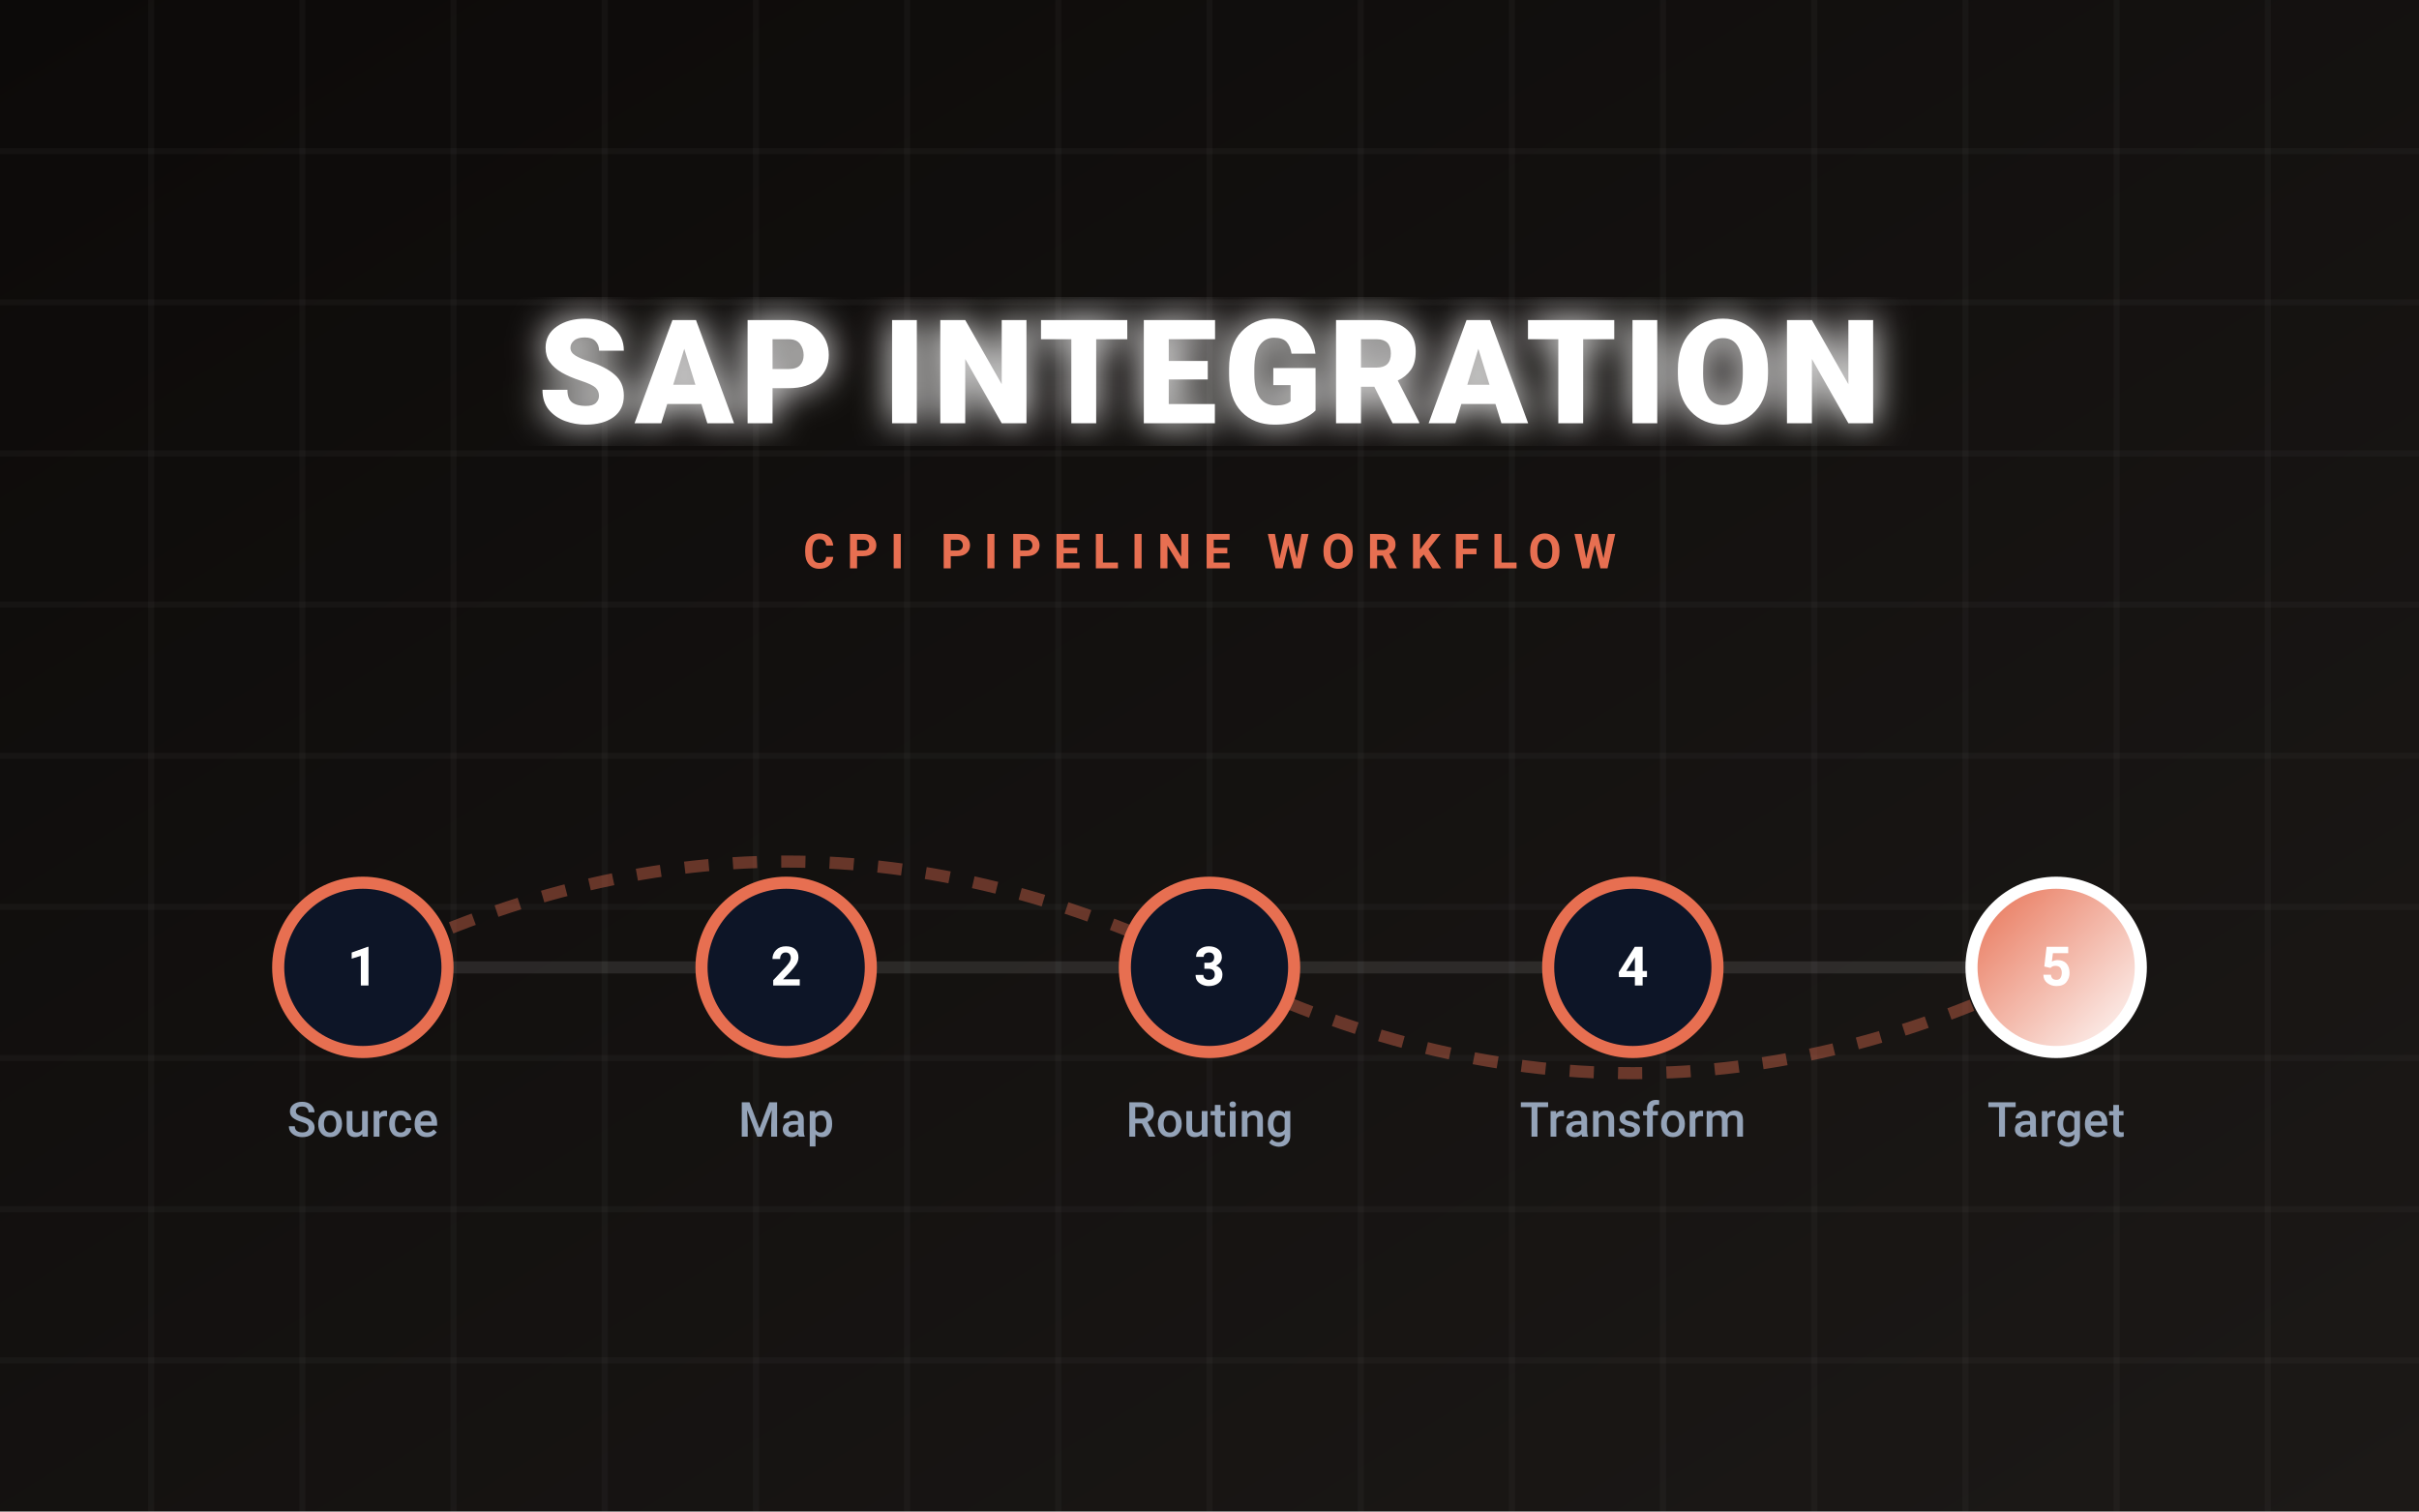
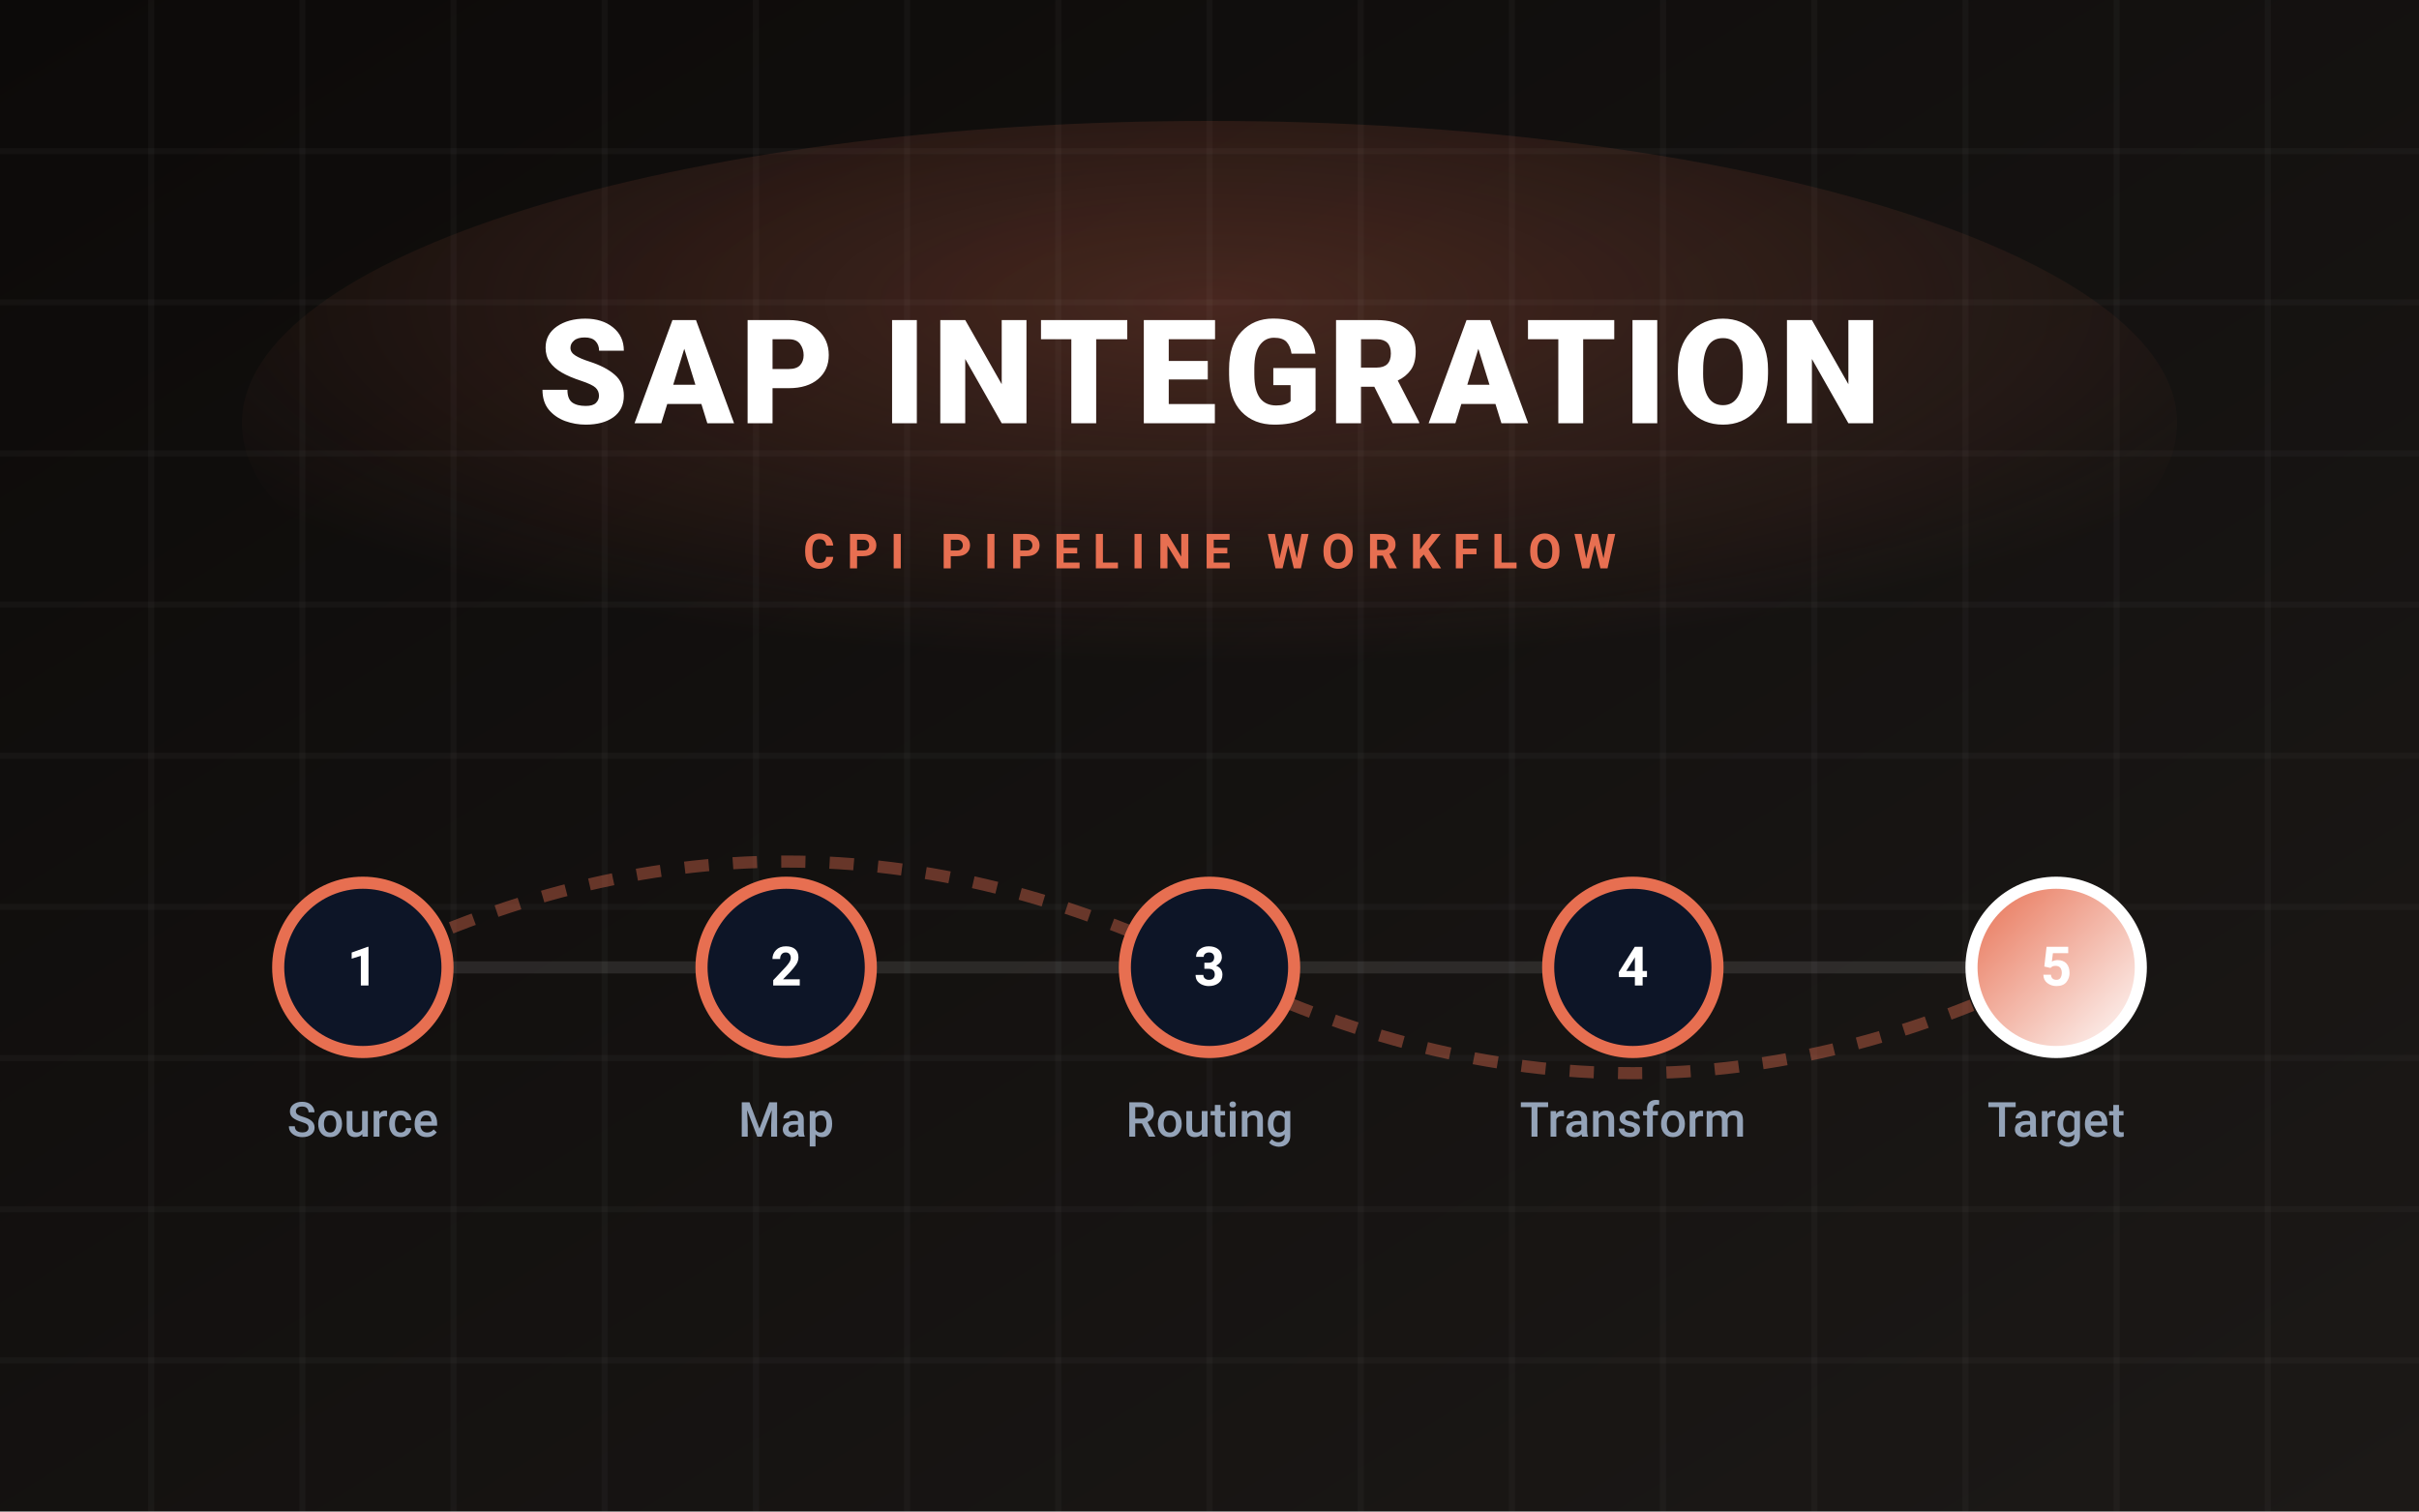
<svg xmlns="http://www.w3.org/2000/svg" viewBox="0 0 400 250" width="100%" height="100%">
  <defs>
    <linearGradient id="bg-SAP-INTEGRATION" x1="0%" y1="0%" x2="100%" y2="100%">
      <stop offset="0%" stop-color="#0c0a09" />
      <stop offset="100%" stop-color="#1c1917" />
    </linearGradient>
    <linearGradient id="node-grad-SAP-INTEGRATION" x1="0%" y1="0%" x2="100%" y2="100%">
      <stop offset="0%" stop-color="#e76f51" />
      <stop offset="100%" stop-color="#ffffff" />
    </linearGradient>
-     <filter id="glow" x="-20%" y="-20%" width="140%" height="140%">
-       <feGaussianBlur stdDeviation="3" result="blur" />
-       <feComposite in="SourceGraphic" in2="blur" operator="over" />
-     </filter>
+     <radialGradient id="ambient-glow-SAP-INTEGRATION" cx="50%" cy="30%" r="60%">
+       <stop offset="0%" stop-color="#e76f51" stop-opacity="0.25" />
+       <stop offset="100%" stop-color="#e76f51" stop-opacity="0" />
+     </radialGradient>
  </defs>
  <rect width="100%" height="100%" fill="url(#bg-SAP-INTEGRATION)" />
+   <ellipse cx="200" cy="70" rx="160" ry="50" fill="url(#ambient-glow-SAP-INTEGRATION)" />
  <path d="M 0,25 L 400,25 M 0,50 L 400,50 M 0,75 L 400,75 M 0,100 L 400,100 M 0,125 L 400,125 M 0,150 L 400,150 M 0,175 L 400,175 M 0,200 L 400,200 M 0,225 L 400,225" fill="none" stroke="rgba(255,255,255,0.03)" stroke-width="1" />
  <path d="M 25,0 L 25,250 M 50,0 L 50,250 M 75,0 L 75,250 M 100,0 L 100,250 M 125,0 L 125,250 M 150,0 L 150,250 M 175,0 L 175,250 M 200,0 L 200,250 M 225,0 L 225,250 M 250,0 L 250,250 M 275,0 L 275,250 M 300,0 L 300,250 M 325,0 L 325,250 M 350,0 L 350,250 M 375,0 L 375,250" fill="none" stroke="rgba(255,255,255,0.03)" stroke-width="1" />
  <path d="M 60,160 Q 130,125 200,160 T 340,160" fill="none" stroke="#e76f51" stroke-width="2" stroke-dasharray="4 4" opacity="0.4" />
  <path d="M 60,160 L 340,160" fill="none" stroke="rgba(255,255,255,0.1)" stroke-width="2" />
  <circle cx="60" cy="160" r="14" fill="#0d1527" stroke="#e76f51" stroke-width="2" />
  <text x="60" y="163" font-family="-apple-system, BlinkMacSystemFont, 'Segoe UI', Roboto, sans-serif" font-size="9" fill="#ffffff" font-weight="bold" text-anchor="middle">1</text>
  <text x="60" y="188" font-family="-apple-system, BlinkMacSystemFont, 'Segoe UI', Roboto, sans-serif" font-size="8" fill="#94a3b8" text-anchor="middle" font-weight="500">Source</text>
  <circle cx="130" cy="160" r="14" fill="#0d1527" stroke="#e76f51" stroke-width="2" />
  <text x="130" y="163" font-family="-apple-system, BlinkMacSystemFont, 'Segoe UI', Roboto, sans-serif" font-size="9" fill="#ffffff" font-weight="bold" text-anchor="middle">2</text>
  <text x="130" y="188" font-family="-apple-system, BlinkMacSystemFont, 'Segoe UI', Roboto, sans-serif" font-size="8" fill="#94a3b8" text-anchor="middle" font-weight="500">Map</text>
  <circle cx="200" cy="160" r="14" fill="#0d1527" stroke="#e76f51" stroke-width="2" />
  <text x="200" y="163" font-family="-apple-system, BlinkMacSystemFont, 'Segoe UI', Roboto, sans-serif" font-size="9" fill="#ffffff" font-weight="bold" text-anchor="middle">3</text>
  <text x="200" y="188" font-family="-apple-system, BlinkMacSystemFont, 'Segoe UI', Roboto, sans-serif" font-size="8" fill="#94a3b8" text-anchor="middle" font-weight="500">Routing</text>
  <circle cx="270" cy="160" r="14" fill="#0d1527" stroke="#e76f51" stroke-width="2" />
  <text x="270" y="163" font-family="-apple-system, BlinkMacSystemFont, 'Segoe UI', Roboto, sans-serif" font-size="9" fill="#ffffff" font-weight="bold" text-anchor="middle">4</text>
  <text x="270" y="188" font-family="-apple-system, BlinkMacSystemFont, 'Segoe UI', Roboto, sans-serif" font-size="8" fill="#94a3b8" text-anchor="middle" font-weight="500">Transform</text>
  <circle cx="340" cy="160" r="14" fill="url(#node-grad-SAP-INTEGRATION)" stroke="#ffffff" stroke-width="2" />
  <text x="340" y="163" font-family="-apple-system, BlinkMacSystemFont, 'Segoe UI', Roboto, sans-serif" font-size="9" fill="#ffffff" font-weight="bold" text-anchor="middle">5</text>
  <text x="340" y="188" font-family="-apple-system, BlinkMacSystemFont, 'Segoe UI', Roboto, sans-serif" font-size="8" fill="#94a3b8" text-anchor="middle" font-weight="500">Target</text>
-   <text x="200" y="70" font-family="-apple-system, BlinkMacSystemFont, 'Segoe UI', Roboto, sans-serif" font-size="24" fill="#ffffff" font-weight="800" letter-spacing="1" text-anchor="middle" filter="url(#glow)">SAP INTEGRATION</text>
+   <text x="200" y="70" font-family="-apple-system, BlinkMacSystemFont, 'Segoe UI', Roboto, sans-serif" font-size="24" fill="#ffffff" font-weight="800" letter-spacing="1" text-anchor="middle">SAP INTEGRATION</text>
  <text x="200" y="94" font-family="-apple-system, BlinkMacSystemFont, 'Segoe UI', Roboto, sans-serif" font-size="8" fill="#e76f51" font-weight="bold" letter-spacing="2" text-anchor="middle">CPI PIPELINE WORKFLOW</text>
</svg>
